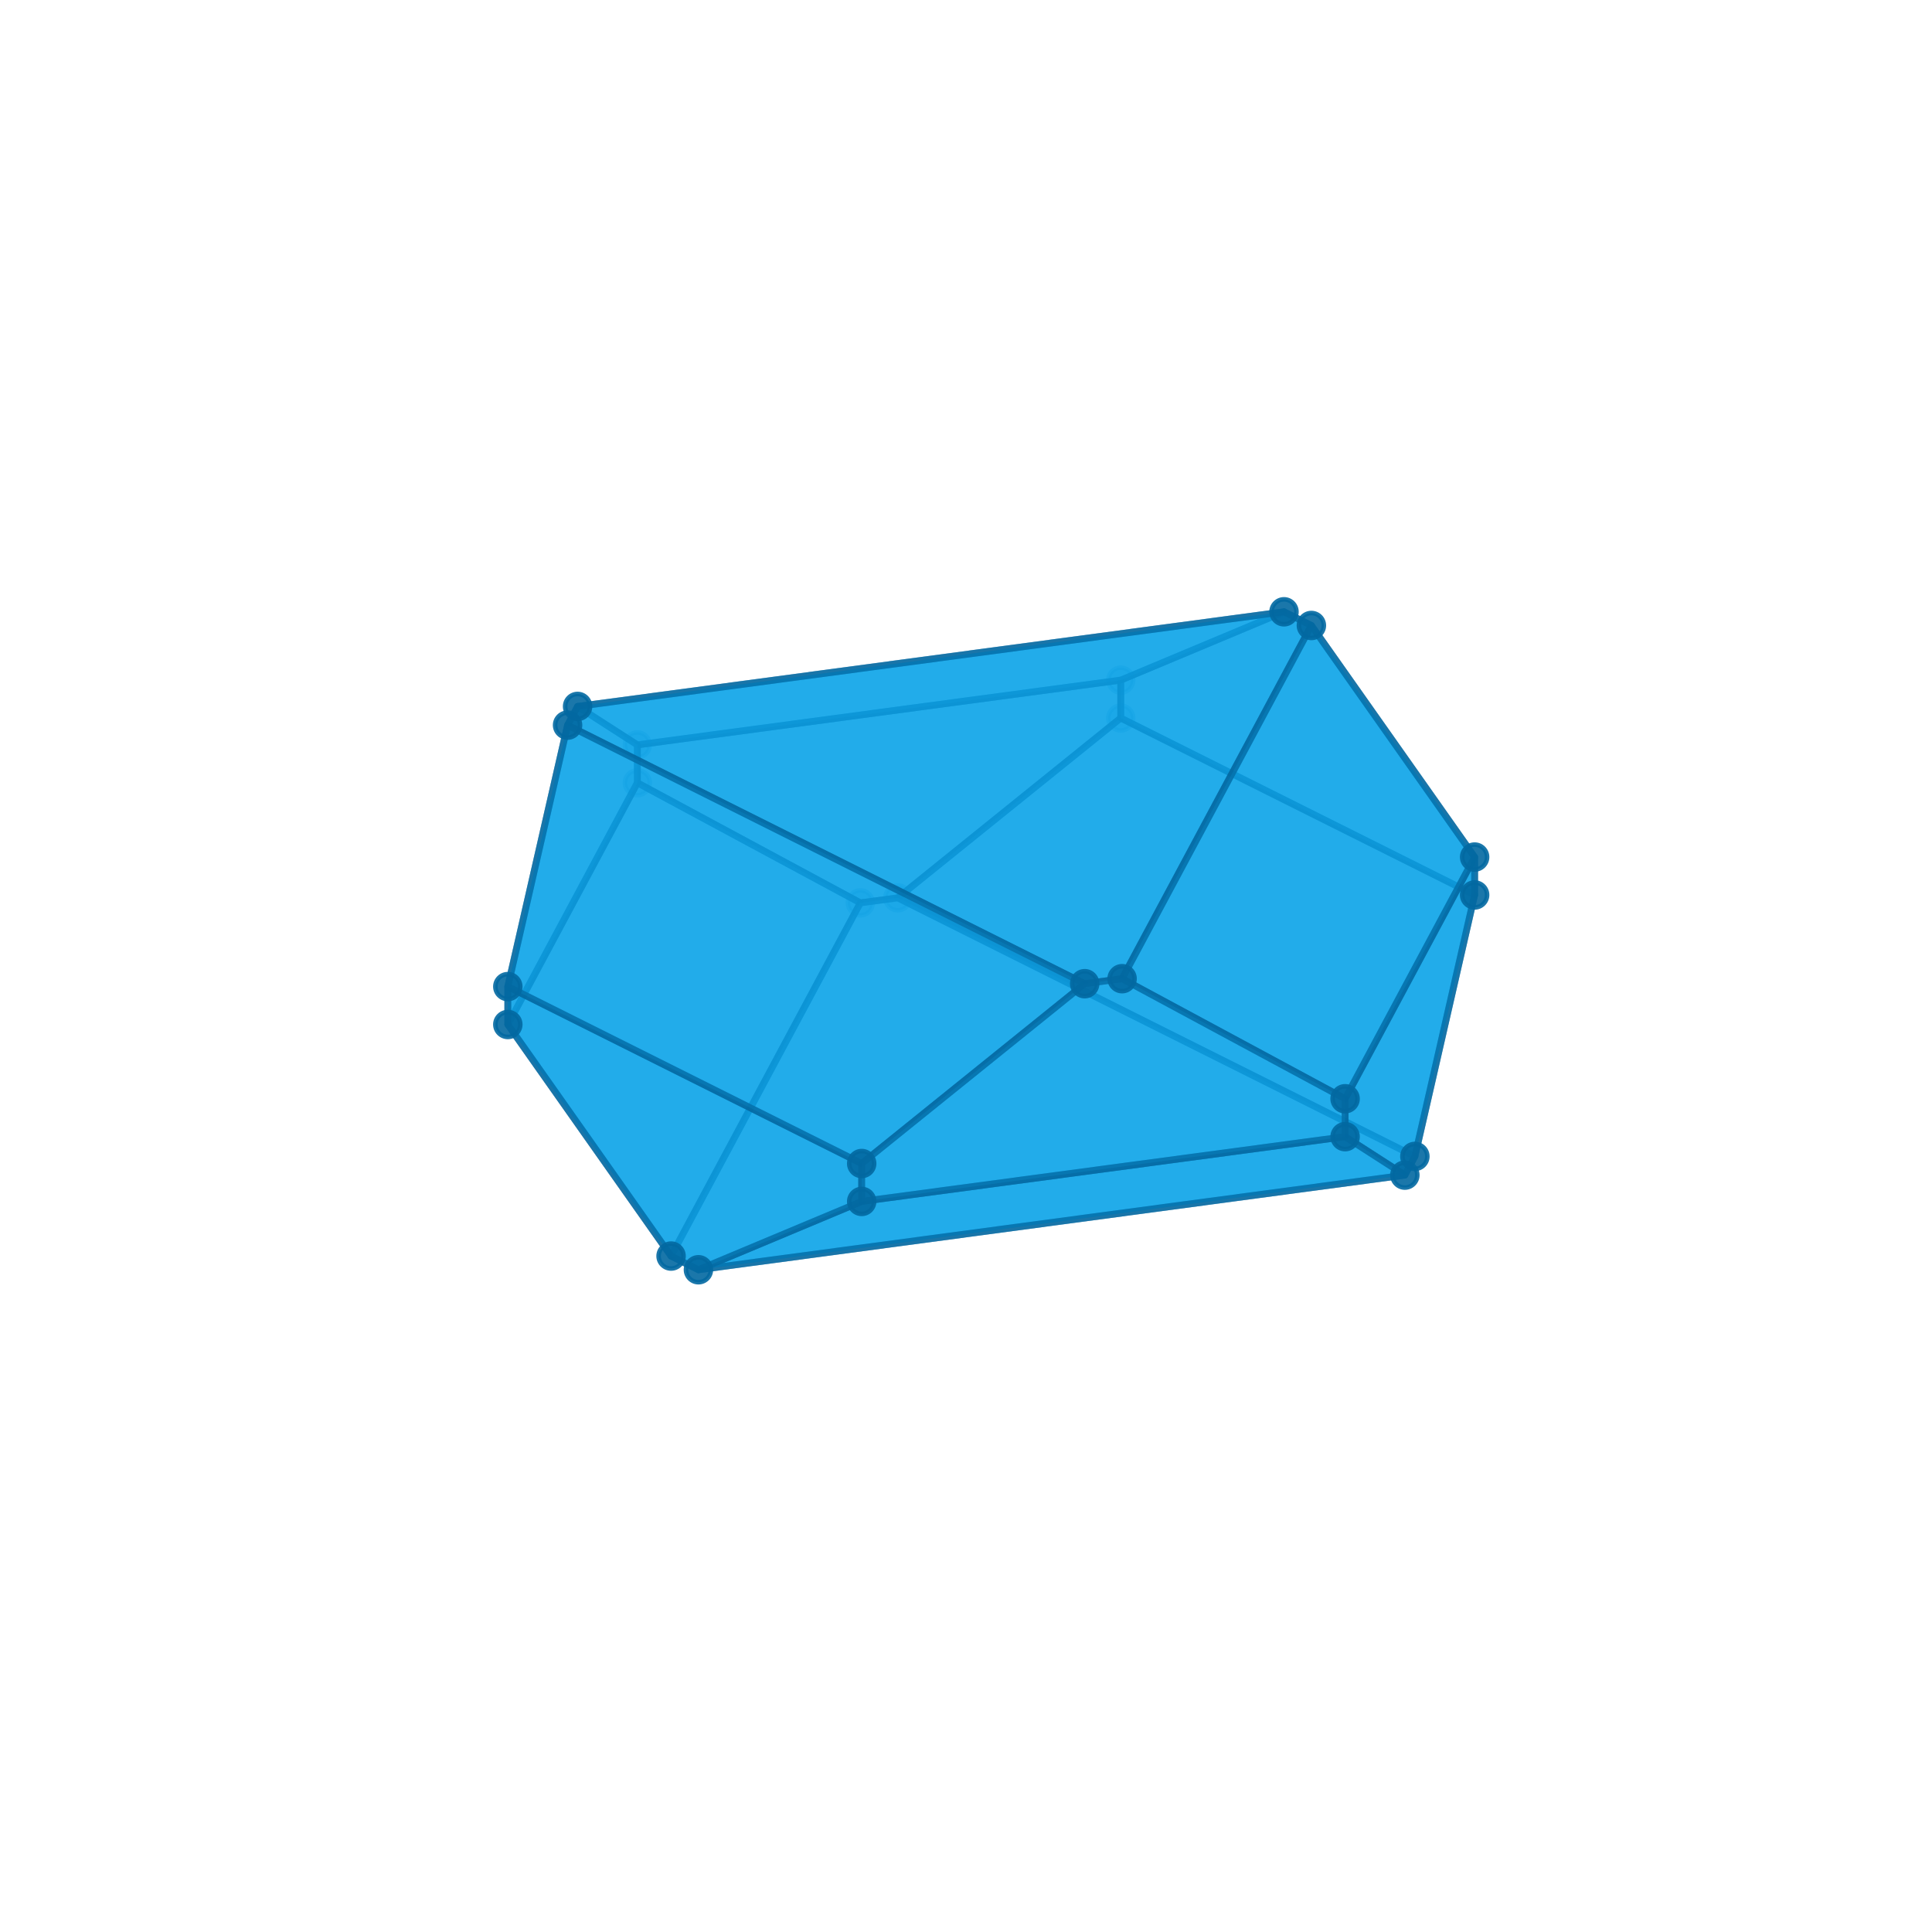
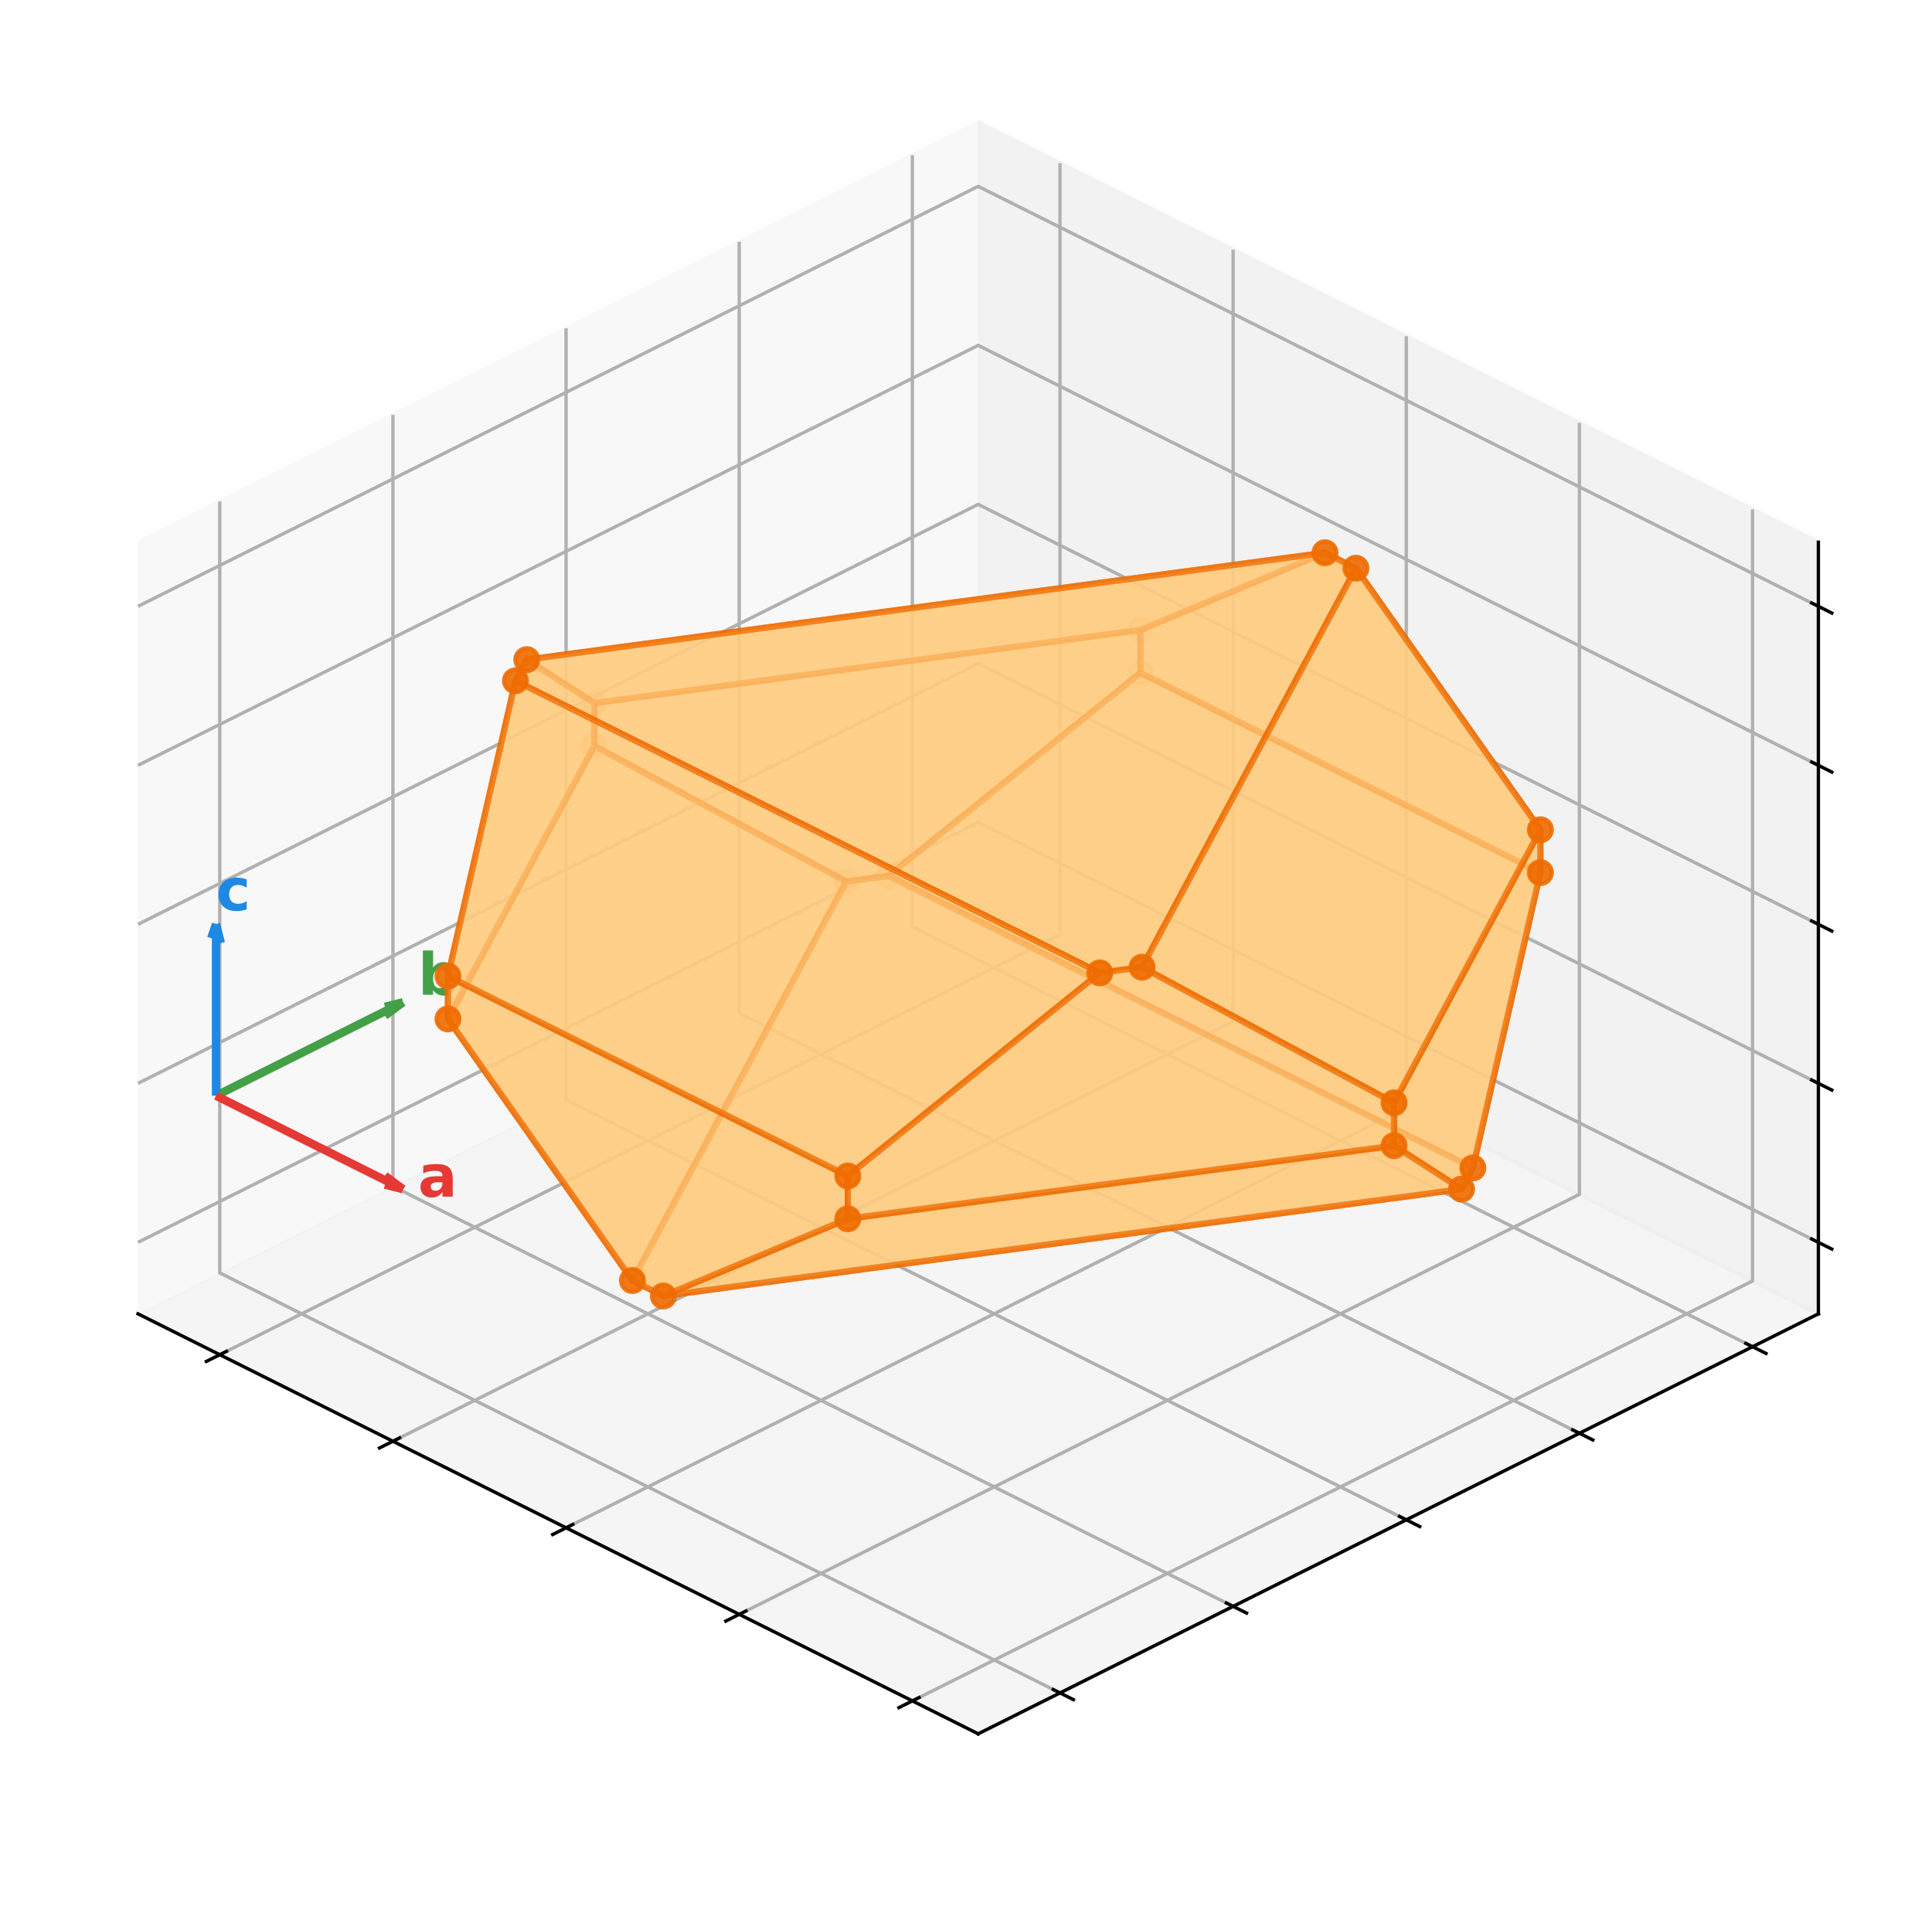
- <svg xmlns="http://www.w3.org/2000/svg" xmlns:xlink="http://www.w3.org/1999/xlink" width="424.8pt" height="424.8pt" viewBox="0 0 424.8 424.8" version="1.1">
+ <svg xmlns="http://www.w3.org/2000/svg" xmlns:xlink="http://www.w3.org/1999/xlink" width="464.059pt" height="457.92pt" viewBox="0 0 464.059 457.92" version="1.1">
  <defs>
    <style type="text/css">*{stroke-linejoin: round; stroke-linecap: butt}</style>
  </defs>
  <g id="figure_1">
    <g id="patch_1">
-       <path d="M 0 424.8  L 424.8 424.8  L 424.8 0  L 0 0  z " style="fill: #ffffff" />
+       <path d="M 0 457.92  L 464.059 457.92  L 464.059 0  L 0 0  z " style="fill: #ffffff" />
    </g>
    <g id="patch_2">
-       <path d="M 7.2 417.6  L 417.6 417.6  L 417.6 7.2  L 7.2 7.2  z " style="fill: #ffffff" />
+       <path d="M 7.2 450.72  L 450.72 450.72  L 450.72 7.2  L 7.2 7.2  z " style="fill: #ffffff" />
+     </g>
+     <g id="pane3d_1">
+       <g id="patch_3">
+         <path d="M 33.141 315.655  L 234.954 214.749  L 234.954 29.372  L 33.141 130.278  " style="fill: #f2f2f2; opacity: 0.5; stroke: #f2f2f2; stroke-linejoin: miter" />
+       </g>
+     </g>
+     <g id="pane3d_2">
+       <g id="patch_4">
+         <path d="M 234.954 214.749  L 436.766 315.655  L 436.766 130.278  L 234.954 29.372  " style="fill: #e6e6e6; opacity: 0.5; stroke: #e6e6e6; stroke-linejoin: miter" />
+       </g>
+     </g>
+     <g id="pane3d_3">
+       <g id="patch_5">
+         <path d="M 33.141 315.655  L 234.954 416.561  L 436.766 315.655  L 234.954 214.749  " style="fill: #ececec; opacity: 0.5; stroke: #ececec; stroke-linejoin: miter" />
+       </g>
+     </g>
+     <g id="grid3d_1">
+       <g id="Line3DCollection_1">
+         <path d="M 52.79 325.479  L 254.602 224.573  L 254.602 39.197  " style="fill: none; stroke: #b0b0b0; stroke-width: 0.8" />
+         <path d="M 94.379 346.274  L 296.191 245.367  L 296.191 59.991  " style="fill: none; stroke: #b0b0b0; stroke-width: 0.8" />
+         <path d="M 135.968 367.068  L 337.78 266.162  L 337.78 80.786  " style="fill: none; stroke: #b0b0b0; stroke-width: 0.8" />
+         <path d="M 177.558 387.863  L 379.37 286.957  L 379.37 101.58  " style="fill: none; stroke: #b0b0b0; stroke-width: 0.8" />
+         <path d="M 219.147 408.657  L 420.959 307.751  L 420.959 122.375  " style="fill: none; stroke: #b0b0b0; stroke-width: 0.8" />
+       </g>
+     </g>
+     <g id="grid3d_2">
+       <g id="Line3DCollection_2">
+         <path d="M 52.79 120.454  L 52.79 305.83  L 254.602 406.736  " style="fill: none; stroke: #b0b0b0; stroke-width: 0.8" />
+         <path d="M 94.379 99.659  L 94.379 285.036  L 296.191 385.942  " style="fill: none; stroke: #b0b0b0; stroke-width: 0.8" />
+         <path d="M 135.968 78.865  L 135.968 264.241  L 337.78 365.147  " style="fill: none; stroke: #b0b0b0; stroke-width: 0.8" />
+         <path d="M 177.558 58.07  L 177.558 243.447  L 379.37 344.353  " style="fill: none; stroke: #b0b0b0; stroke-width: 0.8" />
+         <path d="M 219.147 37.276  L 219.147 222.652  L 420.959 323.558  " style="fill: none; stroke: #b0b0b0; stroke-width: 0.8" />
+       </g>
+     </g>
+     <g id="grid3d_3">
+       <g id="Line3DCollection_3">
+         <path d="M 436.766 298.488  L 234.954 197.582  L 33.141 298.488  " style="fill: none; stroke: #b0b0b0; stroke-width: 0.8" />
+         <path d="M 436.766 260.286  L 234.954 159.38  L 33.141 260.286  " style="fill: none; stroke: #b0b0b0; stroke-width: 0.8" />
+         <path d="M 436.766 222.084  L 234.954 121.178  L 33.141 222.084  " style="fill: none; stroke: #b0b0b0; stroke-width: 0.8" />
+         <path d="M 436.766 183.882  L 234.954 82.976  L 33.141 183.882  " style="fill: none; stroke: #b0b0b0; stroke-width: 0.8" />
+         <path d="M 436.766 145.68  L 234.954 44.774  L 33.141 145.68  " style="fill: none; stroke: #b0b0b0; stroke-width: 0.8" />
+       </g>
+     </g>
+     <g id="axis3d_1">
+       <g id="line2d_1">
+         <path d="M 33.141 315.655  L 234.954 416.561  " style="fill: none; stroke: #000000; stroke-width: 0.8; stroke-linecap: square" />
+       </g>
+       <g id="xtick_1">
+         <g id="line2d_2">
+           <path d="M 54.405 324.672  L 49.561 327.093  " style="fill: none; stroke: #000000; stroke-width: 0.8; stroke-linecap: square" />
+         </g>
+       </g>
+       <g id="xtick_2">
+         <g id="line2d_3">
+           <path d="M 95.994 345.466  L 91.15 347.888  " style="fill: none; stroke: #000000; stroke-width: 0.8; stroke-linecap: square" />
+         </g>
+       </g>
+       <g id="xtick_3">
+         <g id="line2d_4">
+           <path d="M 137.583 366.261  L 132.739 368.683  " style="fill: none; stroke: #000000; stroke-width: 0.8; stroke-linecap: square" />
+         </g>
+       </g>
+       <g id="xtick_4">
+         <g id="line2d_5">
+           <path d="M 179.172 387.055  L 174.329 389.477  " style="fill: none; stroke: #000000; stroke-width: 0.8; stroke-linecap: square" />
+         </g>
+       </g>
+       <g id="xtick_5">
+         <g id="line2d_6">
+           <path d="M 220.761 407.85  L 215.918 410.272  " style="fill: none; stroke: #000000; stroke-width: 0.8; stroke-linecap: square" />
+         </g>
+       </g>
+     </g>
+     <g id="axis3d_2">
+       <g id="line2d_7">
+         <path d="M 436.766 315.655  L 234.954 416.561  " style="fill: none; stroke: #000000; stroke-width: 0.8; stroke-linecap: square" />
+       </g>
+       <g id="xtick_6">
+         <g id="line2d_8">
+           <path d="M 252.988 405.929  L 257.831 408.351  " style="fill: none; stroke: #000000; stroke-width: 0.8; stroke-linecap: square" />
+         </g>
+       </g>
+       <g id="xtick_7">
+         <g id="line2d_9">
+           <path d="M 294.577 385.135  L 299.42 387.556  " style="fill: none; stroke: #000000; stroke-width: 0.8; stroke-linecap: square" />
+         </g>
+       </g>
+       <g id="xtick_8">
+         <g id="line2d_10">
+           <path d="M 336.166 364.34  L 341.009 366.762  " style="fill: none; stroke: #000000; stroke-width: 0.8; stroke-linecap: square" />
+         </g>
+       </g>
+       <g id="xtick_9">
+         <g id="line2d_11">
+           <path d="M 377.755 343.545  L 382.599 345.967  " style="fill: none; stroke: #000000; stroke-width: 0.8; stroke-linecap: square" />
+         </g>
+       </g>
+       <g id="xtick_10">
+         <g id="line2d_12">
+           <path d="M 419.344 322.751  L 424.188 325.172  " style="fill: none; stroke: #000000; stroke-width: 0.8; stroke-linecap: square" />
+         </g>
+       </g>
+     </g>
+     <g id="axis3d_3">
+       <g id="line2d_13">
+         <path d="M 436.766 315.655  L 436.766 130.278  " style="fill: none; stroke: #000000; stroke-width: 0.8; stroke-linecap: square" />
+       </g>
+       <g id="xtick_11">
+         <g id="line2d_14">
+           <path d="M 435.151 297.681  L 439.995 300.103  " style="fill: none; stroke: #000000; stroke-width: 0.8; stroke-linecap: square" />
+         </g>
+       </g>
+       <g id="xtick_12">
+         <g id="line2d_15">
+           <path d="M 435.151 259.479  L 439.995 261.901  " style="fill: none; stroke: #000000; stroke-width: 0.8; stroke-linecap: square" />
+         </g>
+       </g>
+       <g id="xtick_13">
+         <g id="line2d_16">
+           <path d="M 435.151 221.277  L 439.995 223.699  " style="fill: none; stroke: #000000; stroke-width: 0.8; stroke-linecap: square" />
+         </g>
+       </g>
+       <g id="xtick_14">
+         <g id="line2d_17">
+           <path d="M 435.151 183.075  L 439.995 185.497  " style="fill: none; stroke: #000000; stroke-width: 0.8; stroke-linecap: square" />
+         </g>
+       </g>
+       <g id="xtick_15">
+         <g id="line2d_18">
+           <path d="M 435.151 144.873  L 439.995 147.295  " style="fill: none; stroke: #000000; stroke-width: 0.8; stroke-linecap: square" />
+         </g>
+       </g>
    </g>
    <g id="axes_1">
      <g id="Path3DCollection_1">
        <defs>
-           <path id="C0_0_85a735e8c4" d="M 0 2.739  C 0.726 2.739 1.423 2.45 1.936 1.936  C 2.45 1.423 2.739 0.726 2.739 -0  C 2.739 -0.726 2.45 -1.423 1.936 -1.936  C 1.423 -2.45 0.726 -2.739 0 -2.739  C -0.726 -2.739 -1.423 -2.45 -1.936 -1.936  C -2.45 -1.423 -2.739 -0.726 -2.739 0  C -2.739 0.726 -2.45 1.423 -1.936 1.936  C -1.423 2.45 -0.726 2.739 0 2.739  z " />
+           <path id="C0_0_82669de358" d="M 0 2.739  C 0.726 2.739 1.423 2.45 1.936 1.936  C 2.45 1.423 2.739 0.726 2.739 -0  C 2.739 -0.726 2.45 -1.423 1.936 -1.936  C 1.423 -2.45 0.726 -2.739 0 -2.739  C -0.726 -2.739 -1.423 -2.45 -1.936 -1.936  C -2.45 -1.423 -2.739 -0.726 -2.739 0  C -2.739 0.726 -2.45 1.423 -1.936 1.936  C -1.423 2.45 -0.726 2.739 0 2.739  z " />
        </defs>
-         <g clip-path="url(#p95c2855b9f)">
-           <use xlink:href="#C0_0_85a735e8c4" x="197.393" y="197.417" style="fill: #0369a1; fill-opacity: 0.3; stroke: #0369a1; stroke-opacity: 0.3" />
-         </g>
-         <g clip-path="url(#p95c2855b9f)">
-           <use xlink:href="#C0_0_85a735e8c4" x="189.17" y="198.518" style="fill: #0369a1; fill-opacity: 0.3; stroke: #0369a1; stroke-opacity: 0.3" />
-         </g>
-         <g clip-path="url(#p95c2855b9f)">
-           <use xlink:href="#C0_0_85a735e8c4" x="246.426" y="157.876" style="fill: #0369a1; fill-opacity: 0.3; stroke: #0369a1; stroke-opacity: 0.3" />
-         </g>
-         <g clip-path="url(#p95c2855b9f)">
-           <use xlink:href="#C0_0_85a735e8c4" x="246.426" y="149.543" style="fill: #0369a1; fill-opacity: 0.3; stroke: #0369a1; stroke-opacity: 0.3" />
-         </g>
-         <g clip-path="url(#p95c2855b9f)">
-           <use xlink:href="#C0_0_85a735e8c4" x="140.137" y="172.116" style="fill: #0369a1; fill-opacity: 0.3; stroke: #0369a1; stroke-opacity: 0.3" />
-         </g>
-         <g clip-path="url(#p95c2855b9f)">
-           <use xlink:href="#C0_0_85a735e8c4" x="140.137" y="163.783" style="fill: #0369a1; fill-opacity: 0.3; stroke: #0369a1; stroke-opacity: 0.3" />
-         </g>
+         <g clip-path="url(#pc2b949c4e6)">
+           <use xlink:href="#C0_0_82669de358" x="213.426" y="210.435" style="fill: #ef6c00; fill-opacity: 0.3; stroke: #ef6c00; stroke-opacity: 0.3" />
+         </g>
+         <g clip-path="url(#pc2b949c4e6)">
+           <use xlink:href="#C0_0_82669de358" x="203.274" y="211.795" style="fill: #ef6c00; fill-opacity: 0.3; stroke: #ef6c00; stroke-opacity: 0.3" />
+         </g>
+         <g clip-path="url(#pc2b949c4e6)">
+           <use xlink:href="#C0_0_82669de358" x="273.951" y="161.627" style="fill: #ef6c00; fill-opacity: 0.3; stroke: #ef6c00; stroke-opacity: 0.3" />
+         </g>
+         <g clip-path="url(#pc2b949c4e6)">
+           <use xlink:href="#C0_0_82669de358" x="273.951" y="151.34" style="fill: #ef6c00; fill-opacity: 0.3; stroke: #ef6c00; stroke-opacity: 0.3" />
+         </g>
+         <g clip-path="url(#pc2b949c4e6)">
+           <use xlink:href="#C0_0_82669de358" x="142.749" y="179.205" style="fill: #ef6c00; fill-opacity: 0.3; stroke: #ef6c00; stroke-opacity: 0.3" />
+         </g>
+         <g clip-path="url(#pc2b949c4e6)">
+           <use xlink:href="#C0_0_82669de358" x="142.749" y="168.918" style="fill: #ef6c00; fill-opacity: 0.3; stroke: #ef6c00; stroke-opacity: 0.3" />
+         </g>
+       </g>
+       <g id="text_1">
+         <g style="fill: #e53935" transform="translate(100.3968 287.5122) scale(0.14 -0.14)">
+           <defs>
+             <path id="DejaVuSans-Bold-61" d="M 2106 1575  Q 1756 1575 1579 1456  Q 1403 1338 1403 1106  Q 1403 894 1545 773  Q 1688 653 1941 653  Q 2256 653 2472 879  Q 2688 1106 2688 1447  L 2688 1575  L 2106 1575  z M 3816 1997  L 3816 0  L 2688 0  L 2688 519  Q 2463 200 2181 54  Q 1900 -91 1497 -91  Q 953 -91 614 226  Q 275 544 275 1050  Q 275 1666 698 1953  Q 1122 2241 2028 2241  L 2688 2241  L 2688 2328  Q 2688 2594 2478 2717  Q 2269 2841 1825 2841  Q 1466 2841 1156 2769  Q 847 2697 581 2553  L 581 3406  Q 941 3494 1303 3539  Q 1666 3584 2028 3584  Q 2975 3584 3395 3211  Q 3816 2838 3816 1997  z " transform="scale(0.015625)" />
+           </defs>
+           <use xlink:href="#DejaVuSans-Bold-61" />
+         </g>
+       </g>
+       <g id="text_2">
+         <g style="fill: #43a047" transform="translate(100.3968 239.0026) scale(0.14 -0.14)">
+           <defs>
+             <path id="DejaVuSans-Bold-62" d="M 2400 722  Q 2759 722 2948 984  Q 3138 1247 3138 1747  Q 3138 2247 2948 2509  Q 2759 2772 2400 2772  Q 2041 2772 1848 2508  Q 1656 2244 1656 1747  Q 1656 1250 1848 986  Q 2041 722 2400 722  z M 1656 2988  Q 1888 3294 2169 3439  Q 2450 3584 2816 3584  Q 3463 3584 3878 3070  Q 4294 2556 4294 1747  Q 4294 938 3878 423  Q 3463 -91 2816 -91  Q 2450 -91 2169 54  Q 1888 200 1656 506  L 1656 0  L 538 0  L 538 4863  L 1656 4863  L 1656 2988  z " transform="scale(0.015625)" />
+           </defs>
+           <use xlink:href="#DejaVuSans-Bold-62" />
+         </g>
+       </g>
+       <g id="text_3">
+         <g style="fill: #1e88e5" transform="translate(51.88718 218.6984) scale(0.14 -0.14)">
+           <defs>
+             <path id="DejaVuSans-Bold-63" d="M 3366 3391  L 3366 2478  Q 3138 2634 2908 2709  Q 2678 2784 2431 2784  Q 1963 2784 1702 2511  Q 1441 2238 1441 1747  Q 1441 1256 1702 982  Q 1963 709 2431 709  Q 2694 709 2930 787  Q 3166 866 3366 1019  L 3366 103  Q 3103 6 2833 -42  Q 2563 -91 2291 -91  Q 1344 -91 809 395  Q 275 881 275 1747  Q 275 2613 809 3098  Q 1344 3584 2291 3584  Q 2566 3584 2833 3536  Q 3100 3488 3366 3391  z " transform="scale(0.015625)" />
+           </defs>
+           <use xlink:href="#DejaVuSans-Bold-63" />
+         </g>
+       </g>
+       <g id="Line3DCollection_4">
+         <path d="M 96.803 240.799  L 51.887 263.257  " clip-path="url(#pc2b949c4e6)" style="fill: none; stroke: #43a047; stroke-width: 2" />
+         <path d="M 96.803 240.799  L 92.465 244.036  " clip-path="url(#pc2b949c4e6)" style="fill: none; stroke: #43a047; stroke-width: 2" />
+         <path d="M 96.803 240.799  L 92.465 241.901  " clip-path="url(#pc2b949c4e6)" style="fill: none; stroke: #43a047; stroke-width: 2" />
+       </g>
+       <g id="Line3DCollection_5">
+         <path d="M 51.887 221.999  L 51.887 263.257  " clip-path="url(#pc2b949c4e6)" style="fill: none; stroke: #1e88e5; stroke-width: 2" />
+         <path d="M 51.887 221.999  L 50.725 225.403  " clip-path="url(#pc2b949c4e6)" style="fill: none; stroke: #1e88e5; stroke-width: 2" />
+         <path d="M 51.887 221.999  L 53.05 226.566  " clip-path="url(#pc2b949c4e6)" style="fill: none; stroke: #1e88e5; stroke-width: 2" />
+       </g>
+       <g id="Line3DCollection_6">
+         <path d="M 96.803 285.716  L 51.887 263.257  " clip-path="url(#pc2b949c4e6)" style="fill: none; stroke: #e53935; stroke-width: 2" />
+         <path d="M 96.803 285.716  L 92.465 284.614  " clip-path="url(#pc2b949c4e6)" style="fill: none; stroke: #e53935; stroke-width: 2" />
+         <path d="M 96.803 285.716  L 92.465 282.478  " clip-path="url(#pc2b949c4e6)" style="fill: none; stroke: #e53935; stroke-width: 2" />
      </g>
      <g id="Poly3DCollection_1">
-         <path d="M 140.137 172.116  L 140.137 163.783  L 246.426 149.543  L 246.426 157.876  L 197.393 197.417  L 189.17 198.518  z " clip-path="url(#p95c2855b9f)" style="fill: #0ea5e9; fill-opacity: 0.7; stroke: #0369a1; stroke-opacity: 0.7; stroke-width: 1.5" />
-         <path d="M 197.393 197.417  L 246.426 157.876  L 324.235 196.781  L 311.097 254.268  z " clip-path="url(#p95c2855b9f)" style="fill: #0ea5e9; fill-opacity: 0.7; stroke: #0369a1; stroke-opacity: 0.7; stroke-width: 1.5" />
-         <path d="M 282.32 134.519  L 288.341 137.529  L 324.235 188.447  L 324.235 196.781  L 246.426 157.876  L 246.426 149.543  z " clip-path="url(#p95c2855b9f)" style="fill: #0ea5e9; fill-opacity: 0.7; stroke: #0369a1; stroke-opacity: 0.7; stroke-width: 1.5" />
-         <path d="M 282.32 134.519  L 246.426 149.543  L 140.137 163.783  L 126.999 155.328  z " clip-path="url(#p95c2855b9f)" style="fill: #0ea5e9; fill-opacity: 0.7; stroke: #0369a1; stroke-opacity: 0.7; stroke-width: 1.5" />
-         <path d="M 147.551 276.179  L 111.657 225.261  L 140.137 172.116  L 189.17 198.518  z " clip-path="url(#p95c2855b9f)" style="fill: #0ea5e9; fill-opacity: 0.7; stroke: #0369a1; stroke-opacity: 0.7; stroke-width: 1.5" />
-         <path d="M 311.097 254.268  L 308.893 258.38  L 153.571 279.189  L 147.551 276.179  L 189.17 198.518  L 197.393 197.417  z " clip-path="url(#p95c2855b9f)" style="fill: #0ea5e9; fill-opacity: 0.7; stroke: #0369a1; stroke-opacity: 0.7; stroke-width: 1.5" />
-         <path d="M 140.137 163.783  L 140.137 172.116  L 111.657 225.261  L 111.657 216.927  L 124.795 159.44  L 126.999 155.328  z " clip-path="url(#p95c2855b9f)" style="fill: #0ea5e9; fill-opacity: 0.7; stroke: #0369a1; stroke-opacity: 0.7; stroke-width: 1.5" />
-         <path d="M 308.893 258.38  L 311.097 254.268  L 324.235 196.781  L 324.235 188.447  L 295.755 241.592  L 295.755 249.925  z " clip-path="url(#p95c2855b9f)" style="fill: #0ea5e9; fill-opacity: 0.7; stroke: #0369a1; stroke-opacity: 0.7; stroke-width: 1.5" />
-         <path d="M 238.499 216.291  L 246.722 215.19  L 288.341 137.529  L 282.32 134.519  L 126.999 155.328  L 124.795 159.44  z " clip-path="url(#p95c2855b9f)" style="fill: #0ea5e9; fill-opacity: 0.7; stroke: #0369a1; stroke-opacity: 0.7; stroke-width: 1.5" />
-         <path d="M 246.722 215.19  L 295.755 241.592  L 324.235 188.447  L 288.341 137.529  z " clip-path="url(#p95c2855b9f)" style="fill: #0ea5e9; fill-opacity: 0.7; stroke: #0369a1; stroke-opacity: 0.7; stroke-width: 1.5" />
-         <path d="M 308.893 258.38  L 295.755 249.925  L 189.466 264.165  L 153.571 279.189  z " clip-path="url(#p95c2855b9f)" style="fill: #0ea5e9; fill-opacity: 0.7; stroke: #0369a1; stroke-opacity: 0.7; stroke-width: 1.5" />
-         <path d="M 189.466 264.165  L 189.466 255.832  L 111.657 216.927  L 111.657 225.261  L 147.551 276.179  L 153.571 279.189  z " clip-path="url(#p95c2855b9f)" style="fill: #0ea5e9; fill-opacity: 0.7; stroke: #0369a1; stroke-opacity: 0.7; stroke-width: 1.5" />
-         <path d="M 124.795 159.44  L 111.657 216.927  L 189.466 255.832  L 238.499 216.291  z " clip-path="url(#p95c2855b9f)" style="fill: #0ea5e9; fill-opacity: 0.7; stroke: #0369a1; stroke-opacity: 0.7; stroke-width: 1.5" />
-         <path d="M 246.722 215.19  L 238.499 216.291  L 189.466 255.832  L 189.466 264.165  L 295.755 249.925  L 295.755 241.592  z " clip-path="url(#p95c2855b9f)" style="fill: #0ea5e9; fill-opacity: 0.7; stroke: #0369a1; stroke-opacity: 0.7; stroke-width: 1.5" />
+         <path d="M 142.749 179.205  L 142.749 168.918  L 273.951 151.34  L 273.951 161.627  L 213.426 210.435  L 203.274 211.795  z " clip-path="url(#pc2b949c4e6)" style="fill: #ffcc80; fill-opacity: 0.7; stroke: #ef6c00; stroke-opacity: 0.7; stroke-width: 1.5" />
+         <path d="M 213.426 210.435  L 273.951 161.627  L 369.997 209.65  L 353.779 280.612  z " clip-path="url(#pc2b949c4e6)" style="fill: #ffcc80; fill-opacity: 0.7; stroke: #ef6c00; stroke-opacity: 0.7; stroke-width: 1.5" />
+         <path d="M 318.258 132.795  L 325.689 136.51  L 369.997 199.363  L 369.997 209.65  L 273.951 161.627  L 273.951 151.34  z " clip-path="url(#pc2b949c4e6)" style="fill: #ffcc80; fill-opacity: 0.7; stroke: #ef6c00; stroke-opacity: 0.7; stroke-width: 1.5" />
+         <path d="M 318.258 132.795  L 273.951 151.34  L 142.749 168.918  L 126.532 158.481  z " clip-path="url(#pc2b949c4e6)" style="fill: #ffcc80; fill-opacity: 0.7; stroke: #ef6c00; stroke-opacity: 0.7; stroke-width: 1.5" />
+         <path d="M 151.901 307.658  L 107.594 244.805  L 142.749 179.205  L 203.274 211.795  z " clip-path="url(#pc2b949c4e6)" style="fill: #ffcc80; fill-opacity: 0.7; stroke: #ef6c00; stroke-opacity: 0.7; stroke-width: 1.5" />
+         <path d="M 353.779 280.612  L 351.059 285.687  L 159.333 311.374  L 151.901 307.658  L 203.274 211.795  L 213.426 210.435  z " clip-path="url(#pc2b949c4e6)" style="fill: #ffcc80; fill-opacity: 0.7; stroke: #ef6c00; stroke-opacity: 0.7; stroke-width: 1.5" />
+         <path d="M 142.749 168.918  L 142.749 179.205  L 107.594 244.805  L 107.594 234.518  L 123.812 163.557  L 126.532 158.481  z " clip-path="url(#pc2b949c4e6)" style="fill: #ffcc80; fill-opacity: 0.7; stroke: #ef6c00; stroke-opacity: 0.7; stroke-width: 1.5" />
+         <path d="M 351.059 285.687  L 353.779 280.612  L 369.997 209.65  L 369.997 199.363  L 334.841 264.964  L 334.841 275.251  z " clip-path="url(#pc2b949c4e6)" style="fill: #ffcc80; fill-opacity: 0.7; stroke: #ef6c00; stroke-opacity: 0.7; stroke-width: 1.5" />
+         <path d="M 264.165 233.734  L 274.316 232.374  L 325.689 136.51  L 318.258 132.795  L 126.532 158.481  L 123.812 163.557  z " clip-path="url(#pc2b949c4e6)" style="fill: #ffcc80; fill-opacity: 0.7; stroke: #ef6c00; stroke-opacity: 0.7; stroke-width: 1.5" />
+         <path d="M 274.316 232.374  L 334.841 264.964  L 369.997 199.363  L 325.689 136.51  z " clip-path="url(#pc2b949c4e6)" style="fill: #ffcc80; fill-opacity: 0.7; stroke: #ef6c00; stroke-opacity: 0.7; stroke-width: 1.5" />
+         <path d="M 351.059 285.687  L 334.841 275.251  L 203.64 292.828  L 159.333 311.374  z " clip-path="url(#pc2b949c4e6)" style="fill: #ffcc80; fill-opacity: 0.7; stroke: #ef6c00; stroke-opacity: 0.7; stroke-width: 1.5" />
+         <path d="M 203.64 292.828  L 203.64 282.541  L 107.594 234.518  L 107.594 244.805  L 151.901 307.658  L 159.333 311.374  z " clip-path="url(#pc2b949c4e6)" style="fill: #ffcc80; fill-opacity: 0.7; stroke: #ef6c00; stroke-opacity: 0.7; stroke-width: 1.5" />
+         <path d="M 123.812 163.557  L 107.594 234.518  L 203.64 282.541  L 264.165 233.734  z " clip-path="url(#pc2b949c4e6)" style="fill: #ffcc80; fill-opacity: 0.7; stroke: #ef6c00; stroke-opacity: 0.7; stroke-width: 1.5" />
+         <path d="M 274.316 232.374  L 264.165 233.734  L 203.64 282.541  L 203.64 292.828  L 334.841 275.251  L 334.841 264.964  z " clip-path="url(#pc2b949c4e6)" style="fill: #ffcc80; fill-opacity: 0.7; stroke: #ef6c00; stroke-opacity: 0.7; stroke-width: 1.5" />
      </g>
      <g id="Path3DCollection_2">
        <defs>
-           <path id="C1_0_6effa0f7ff" d="M 0 2.739  C 0.726 2.739 1.423 2.45 1.936 1.936  C 2.45 1.423 2.739 0.726 2.739 -0  C 2.739 -0.726 2.45 -1.423 1.936 -1.936  C 1.423 -2.45 0.726 -2.739 0 -2.739  C -0.726 -2.739 -1.423 -2.45 -1.936 -1.936  C -2.45 -1.423 -2.739 -0.726 -2.739 0  C -2.739 0.726 -2.45 1.423 -1.936 1.936  C -1.423 2.45 -0.726 2.739 0 2.739  z " />
+           <path id="C1_0_0d60b19ab8" d="M 0 2.739  C 0.726 2.739 1.423 2.45 1.936 1.936  C 2.45 1.423 2.739 0.726 2.739 -0  C 2.739 -0.726 2.45 -1.423 1.936 -1.936  C 1.423 -2.45 0.726 -2.739 0 -2.739  C -0.726 -2.739 -1.423 -2.45 -1.936 -1.936  C -2.45 -1.423 -2.739 -0.726 -2.739 0  C -2.739 0.726 -2.45 1.423 -1.936 1.936  C -1.423 2.45 -0.726 2.739 0 2.739  z " />
        </defs>
-         <g clip-path="url(#p95c2855b9f)">
-           <use xlink:href="#C1_0_6effa0f7ff" x="282.32" y="134.519" style="fill: #0369a1; fill-opacity: 0.9; stroke: #0369a1; stroke-opacity: 0.9" />
-         </g>
-         <g clip-path="url(#p95c2855b9f)">
-           <use xlink:href="#C1_0_6effa0f7ff" x="288.341" y="137.529" style="fill: #0369a1; fill-opacity: 0.9; stroke: #0369a1; stroke-opacity: 0.9" />
-         </g>
-         <g clip-path="url(#p95c2855b9f)">
-           <use xlink:href="#C1_0_6effa0f7ff" x="324.235" y="196.781" style="fill: #0369a1; fill-opacity: 0.9; stroke: #0369a1; stroke-opacity: 0.9" />
-         </g>
-         <g clip-path="url(#p95c2855b9f)">
-           <use xlink:href="#C1_0_6effa0f7ff" x="324.235" y="188.447" style="fill: #0369a1; fill-opacity: 0.9; stroke: #0369a1; stroke-opacity: 0.9" />
-         </g>
-         <g clip-path="url(#p95c2855b9f)">
-           <use xlink:href="#C1_0_6effa0f7ff" x="311.097" y="254.268" style="fill: #0369a1; fill-opacity: 0.9; stroke: #0369a1; stroke-opacity: 0.9" />
-         </g>
-         <g clip-path="url(#p95c2855b9f)">
-           <use xlink:href="#C1_0_6effa0f7ff" x="126.999" y="155.328" style="fill: #0369a1; fill-opacity: 0.9; stroke: #0369a1; stroke-opacity: 0.9" />
-         </g>
-         <g clip-path="url(#p95c2855b9f)">
-           <use xlink:href="#C1_0_6effa0f7ff" x="308.893" y="258.38" style="fill: #0369a1; fill-opacity: 0.9; stroke: #0369a1; stroke-opacity: 0.9" />
-         </g>
-         <g clip-path="url(#p95c2855b9f)">
-           <use xlink:href="#C1_0_6effa0f7ff" x="124.795" y="159.44" style="fill: #0369a1; fill-opacity: 0.9; stroke: #0369a1; stroke-opacity: 0.9" />
-         </g>
-         <g clip-path="url(#p95c2855b9f)">
-           <use xlink:href="#C1_0_6effa0f7ff" x="111.657" y="225.261" style="fill: #0369a1; fill-opacity: 0.9; stroke: #0369a1; stroke-opacity: 0.9" />
-         </g>
-         <g clip-path="url(#p95c2855b9f)">
-           <use xlink:href="#C1_0_6effa0f7ff" x="111.657" y="216.927" style="fill: #0369a1; fill-opacity: 0.9; stroke: #0369a1; stroke-opacity: 0.9" />
-         </g>
-         <g clip-path="url(#p95c2855b9f)">
-           <use xlink:href="#C1_0_6effa0f7ff" x="147.551" y="276.179" style="fill: #0369a1; fill-opacity: 0.9; stroke: #0369a1; stroke-opacity: 0.9" />
-         </g>
-         <g clip-path="url(#p95c2855b9f)">
-           <use xlink:href="#C1_0_6effa0f7ff" x="153.571" y="279.189" style="fill: #0369a1; fill-opacity: 0.9; stroke: #0369a1; stroke-opacity: 0.9" />
-         </g>
-         <g clip-path="url(#p95c2855b9f)">
-           <use xlink:href="#C1_0_6effa0f7ff" x="295.755" y="249.925" style="fill: #0369a1; fill-opacity: 0.9; stroke: #0369a1; stroke-opacity: 0.9" />
-         </g>
-         <g clip-path="url(#p95c2855b9f)">
-           <use xlink:href="#C1_0_6effa0f7ff" x="295.755" y="241.592" style="fill: #0369a1; fill-opacity: 0.9; stroke: #0369a1; stroke-opacity: 0.9" />
-         </g>
-         <g clip-path="url(#p95c2855b9f)">
-           <use xlink:href="#C1_0_6effa0f7ff" x="189.466" y="264.165" style="fill: #0369a1; fill-opacity: 0.9; stroke: #0369a1; stroke-opacity: 0.9" />
-         </g>
-         <g clip-path="url(#p95c2855b9f)">
-           <use xlink:href="#C1_0_6effa0f7ff" x="189.466" y="255.832" style="fill: #0369a1; fill-opacity: 0.9; stroke: #0369a1; stroke-opacity: 0.9" />
-         </g>
-         <g clip-path="url(#p95c2855b9f)">
-           <use xlink:href="#C1_0_6effa0f7ff" x="246.722" y="215.19" style="fill: #0369a1; fill-opacity: 0.9; stroke: #0369a1; stroke-opacity: 0.9" />
-         </g>
-         <g clip-path="url(#p95c2855b9f)">
-           <use xlink:href="#C1_0_6effa0f7ff" x="238.499" y="216.291" style="fill: #0369a1; fill-opacity: 0.9; stroke: #0369a1; stroke-opacity: 0.9" />
+         <g clip-path="url(#pc2b949c4e6)">
+           <use xlink:href="#C1_0_0d60b19ab8" x="318.258" y="132.795" style="fill: #ef6c00; fill-opacity: 0.9; stroke: #ef6c00; stroke-opacity: 0.9" />
+         </g>
+         <g clip-path="url(#pc2b949c4e6)">
+           <use xlink:href="#C1_0_0d60b19ab8" x="325.689" y="136.51" style="fill: #ef6c00; fill-opacity: 0.9; stroke: #ef6c00; stroke-opacity: 0.9" />
+         </g>
+         <g clip-path="url(#pc2b949c4e6)">
+           <use xlink:href="#C1_0_0d60b19ab8" x="369.997" y="209.65" style="fill: #ef6c00; fill-opacity: 0.9; stroke: #ef6c00; stroke-opacity: 0.9" />
+         </g>
+         <g clip-path="url(#pc2b949c4e6)">
+           <use xlink:href="#C1_0_0d60b19ab8" x="369.997" y="199.363" style="fill: #ef6c00; fill-opacity: 0.9; stroke: #ef6c00; stroke-opacity: 0.9" />
+         </g>
+         <g clip-path="url(#pc2b949c4e6)">
+           <use xlink:href="#C1_0_0d60b19ab8" x="353.779" y="280.612" style="fill: #ef6c00; fill-opacity: 0.9; stroke: #ef6c00; stroke-opacity: 0.9" />
+         </g>
+         <g clip-path="url(#pc2b949c4e6)">
+           <use xlink:href="#C1_0_0d60b19ab8" x="126.532" y="158.481" style="fill: #ef6c00; fill-opacity: 0.9; stroke: #ef6c00; stroke-opacity: 0.9" />
+         </g>
+         <g clip-path="url(#pc2b949c4e6)">
+           <use xlink:href="#C1_0_0d60b19ab8" x="351.059" y="285.687" style="fill: #ef6c00; fill-opacity: 0.9; stroke: #ef6c00; stroke-opacity: 0.9" />
+         </g>
+         <g clip-path="url(#pc2b949c4e6)">
+           <use xlink:href="#C1_0_0d60b19ab8" x="123.812" y="163.557" style="fill: #ef6c00; fill-opacity: 0.9; stroke: #ef6c00; stroke-opacity: 0.9" />
+         </g>
+         <g clip-path="url(#pc2b949c4e6)">
+           <use xlink:href="#C1_0_0d60b19ab8" x="107.594" y="244.805" style="fill: #ef6c00; fill-opacity: 0.9; stroke: #ef6c00; stroke-opacity: 0.9" />
+         </g>
+         <g clip-path="url(#pc2b949c4e6)">
+           <use xlink:href="#C1_0_0d60b19ab8" x="107.594" y="234.518" style="fill: #ef6c00; fill-opacity: 0.9; stroke: #ef6c00; stroke-opacity: 0.9" />
+         </g>
+         <g clip-path="url(#pc2b949c4e6)">
+           <use xlink:href="#C1_0_0d60b19ab8" x="151.901" y="307.658" style="fill: #ef6c00; fill-opacity: 0.9; stroke: #ef6c00; stroke-opacity: 0.9" />
+         </g>
+         <g clip-path="url(#pc2b949c4e6)">
+           <use xlink:href="#C1_0_0d60b19ab8" x="159.333" y="311.374" style="fill: #ef6c00; fill-opacity: 0.9; stroke: #ef6c00; stroke-opacity: 0.9" />
+         </g>
+         <g clip-path="url(#pc2b949c4e6)">
+           <use xlink:href="#C1_0_0d60b19ab8" x="334.841" y="275.251" style="fill: #ef6c00; fill-opacity: 0.9; stroke: #ef6c00; stroke-opacity: 0.9" />
+         </g>
+         <g clip-path="url(#pc2b949c4e6)">
+           <use xlink:href="#C1_0_0d60b19ab8" x="334.841" y="264.964" style="fill: #ef6c00; fill-opacity: 0.9; stroke: #ef6c00; stroke-opacity: 0.9" />
+         </g>
+         <g clip-path="url(#pc2b949c4e6)">
+           <use xlink:href="#C1_0_0d60b19ab8" x="203.64" y="292.828" style="fill: #ef6c00; fill-opacity: 0.9; stroke: #ef6c00; stroke-opacity: 0.9" />
+         </g>
+         <g clip-path="url(#pc2b949c4e6)">
+           <use xlink:href="#C1_0_0d60b19ab8" x="203.64" y="282.541" style="fill: #ef6c00; fill-opacity: 0.9; stroke: #ef6c00; stroke-opacity: 0.9" />
+         </g>
+         <g clip-path="url(#pc2b949c4e6)">
+           <use xlink:href="#C1_0_0d60b19ab8" x="274.316" y="232.374" style="fill: #ef6c00; fill-opacity: 0.9; stroke: #ef6c00; stroke-opacity: 0.9" />
+         </g>
+         <g clip-path="url(#pc2b949c4e6)">
+           <use xlink:href="#C1_0_0d60b19ab8" x="264.165" y="233.734" style="fill: #ef6c00; fill-opacity: 0.9; stroke: #ef6c00; stroke-opacity: 0.9" />
        </g>
      </g>
    </g>
  </g>
  <defs>
-     <clipPath id="p95c2855b9f">
-       <rect x="7.2" y="7.2" width="410.4" height="410.4" />
+     <clipPath id="pc2b949c4e6">
+       <rect x="7.2" y="7.2" width="443.52" height="443.52" />
    </clipPath>
  </defs>
</svg>
